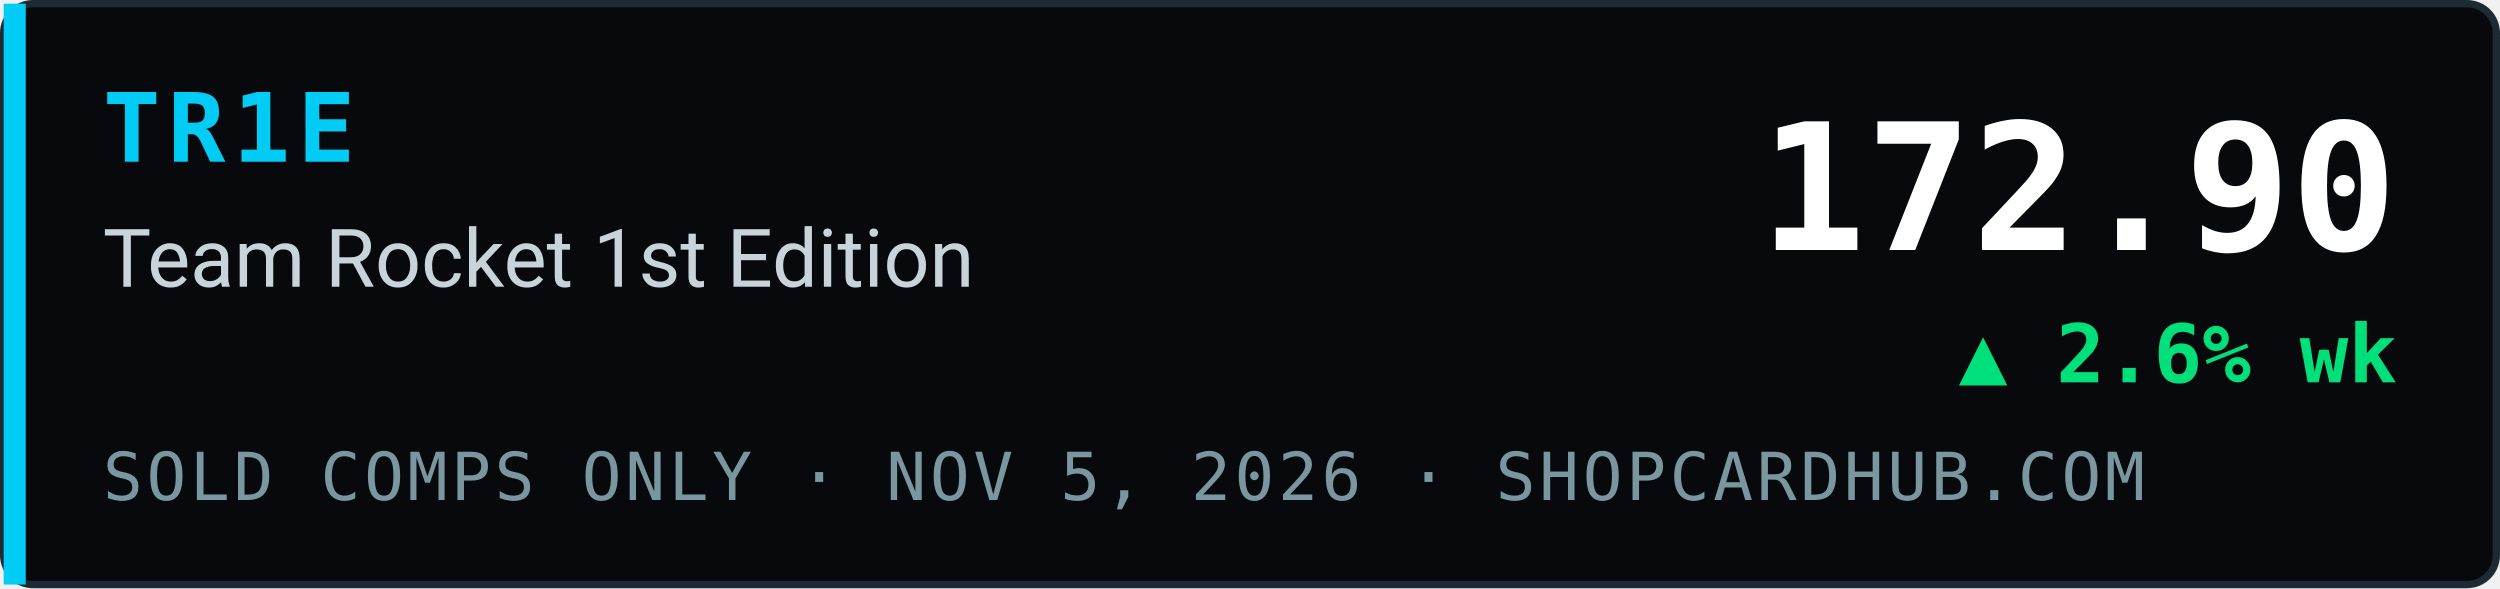
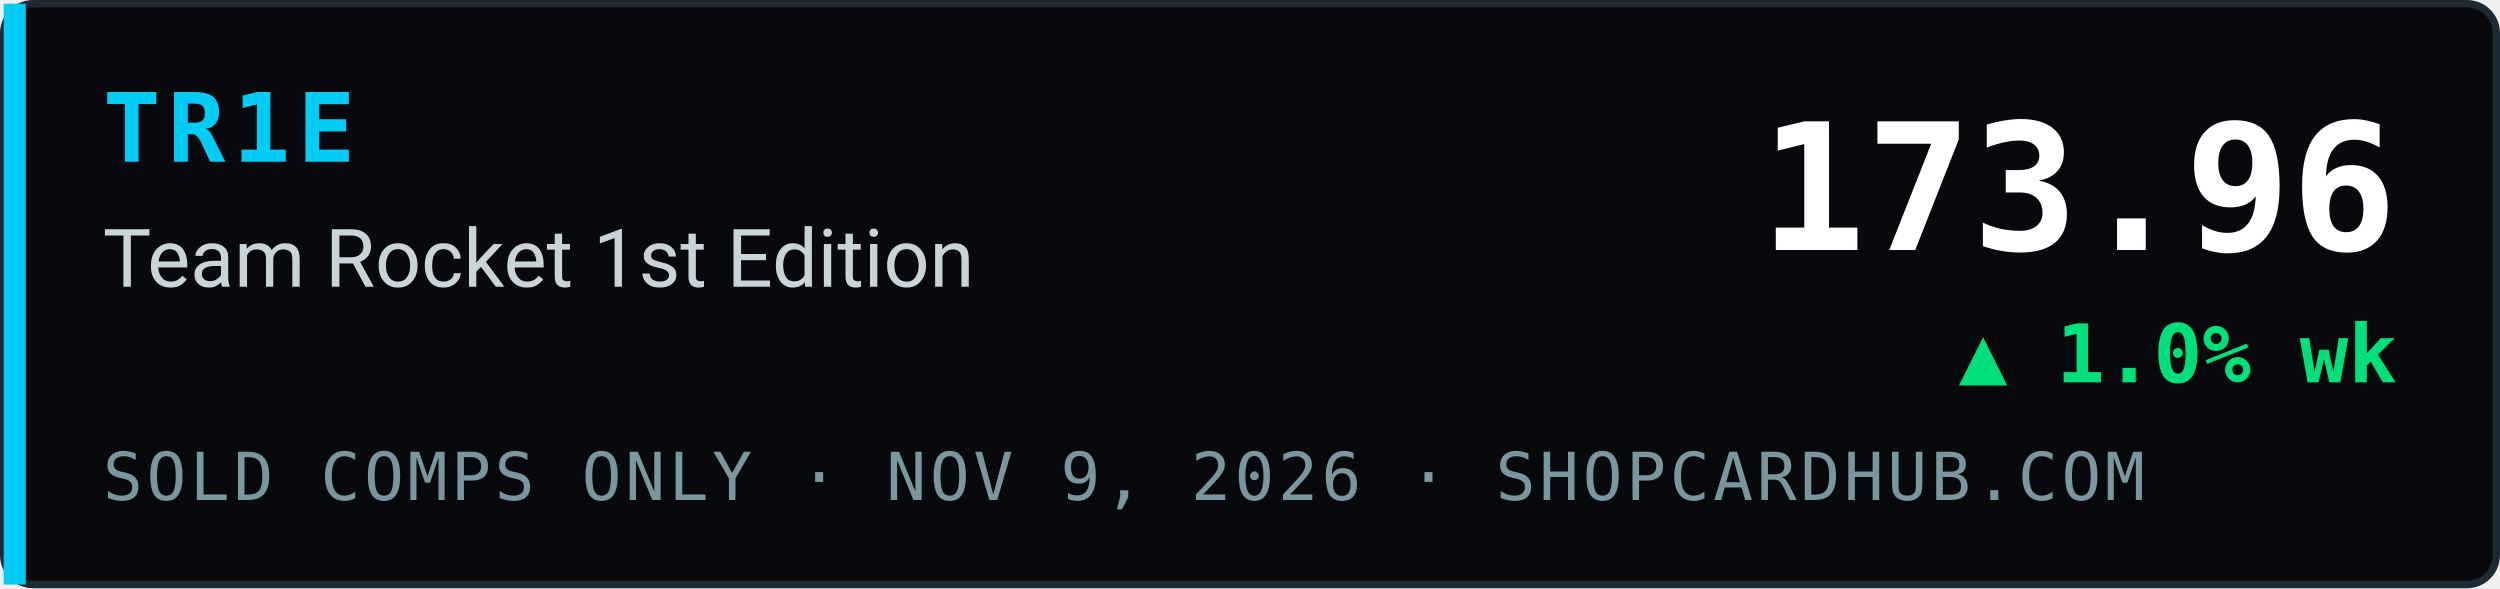
- <svg xmlns="http://www.w3.org/2000/svg" width="340" height="80" viewBox="0 0 340 80" role="img" aria-label="TR1E Team Rocket 1st Edition index 172.90, ▲ 2.6% wk, sold comps only, ShopCardHub">
+ <svg xmlns="http://www.w3.org/2000/svg" width="340" height="80" viewBox="0 0 340 80" role="img" aria-label="TR1E Team Rocket 1st Edition index 173.96, ▲ 1.0% wk, sold comps only, ShopCardHub">
  <rect x="0.5" y="0.5" width="339" height="79" rx="4" fill="#07090c" stroke="#1e2a33" />
  <rect x="0.5" y="0.5" width="3" height="79" fill="#00ccf5" />
  <text x="14" y="22" font-family="ui-monospace,SFMono-Regular,Menlo,Consolas,monospace" font-size="13" font-weight="700" fill="#00ccf5" letter-spacing="1">TR1E</text>
  <text x="14" y="39" font-family="system-ui,-apple-system,Segoe UI,Roboto,Helvetica,Arial,sans-serif" font-size="11" fill="#c9d4da">Team Rocket 1st Edition</text>
-   <text x="14" y="68" font-family="ui-monospace,SFMono-Regular,Menlo,Consolas,monospace" font-size="9" fill="#7a969e" letter-spacing="0.5">SOLD COMPS ONLY · NOV 5, 2026 · SHOPCARDHUB.COM</text>
-   <text x="326" y="34" text-anchor="end" font-family="ui-monospace,SFMono-Regular,Menlo,Consolas,monospace" font-size="24" font-weight="700" fill="#ffffff">172.90</text>
-   <text x="326" y="52" text-anchor="end" font-family="ui-monospace,SFMono-Regular,Menlo,Consolas,monospace" font-size="11" font-weight="700" fill="#00e07a">▲ 2.6% wk</text>
+   <text x="14" y="68" font-family="ui-monospace,SFMono-Regular,Menlo,Consolas,monospace" font-size="9" fill="#7a969e" letter-spacing="0.5">SOLD COMPS ONLY · NOV 9, 2026 · SHOPCARDHUB.COM</text>
+   <text x="326" y="34" text-anchor="end" font-family="ui-monospace,SFMono-Regular,Menlo,Consolas,monospace" font-size="24" font-weight="700" fill="#ffffff">173.96</text>
+   <text x="326" y="52" text-anchor="end" font-family="ui-monospace,SFMono-Regular,Menlo,Consolas,monospace" font-size="11" font-weight="700" fill="#00e07a">▲ 1.0% wk</text>
</svg>
